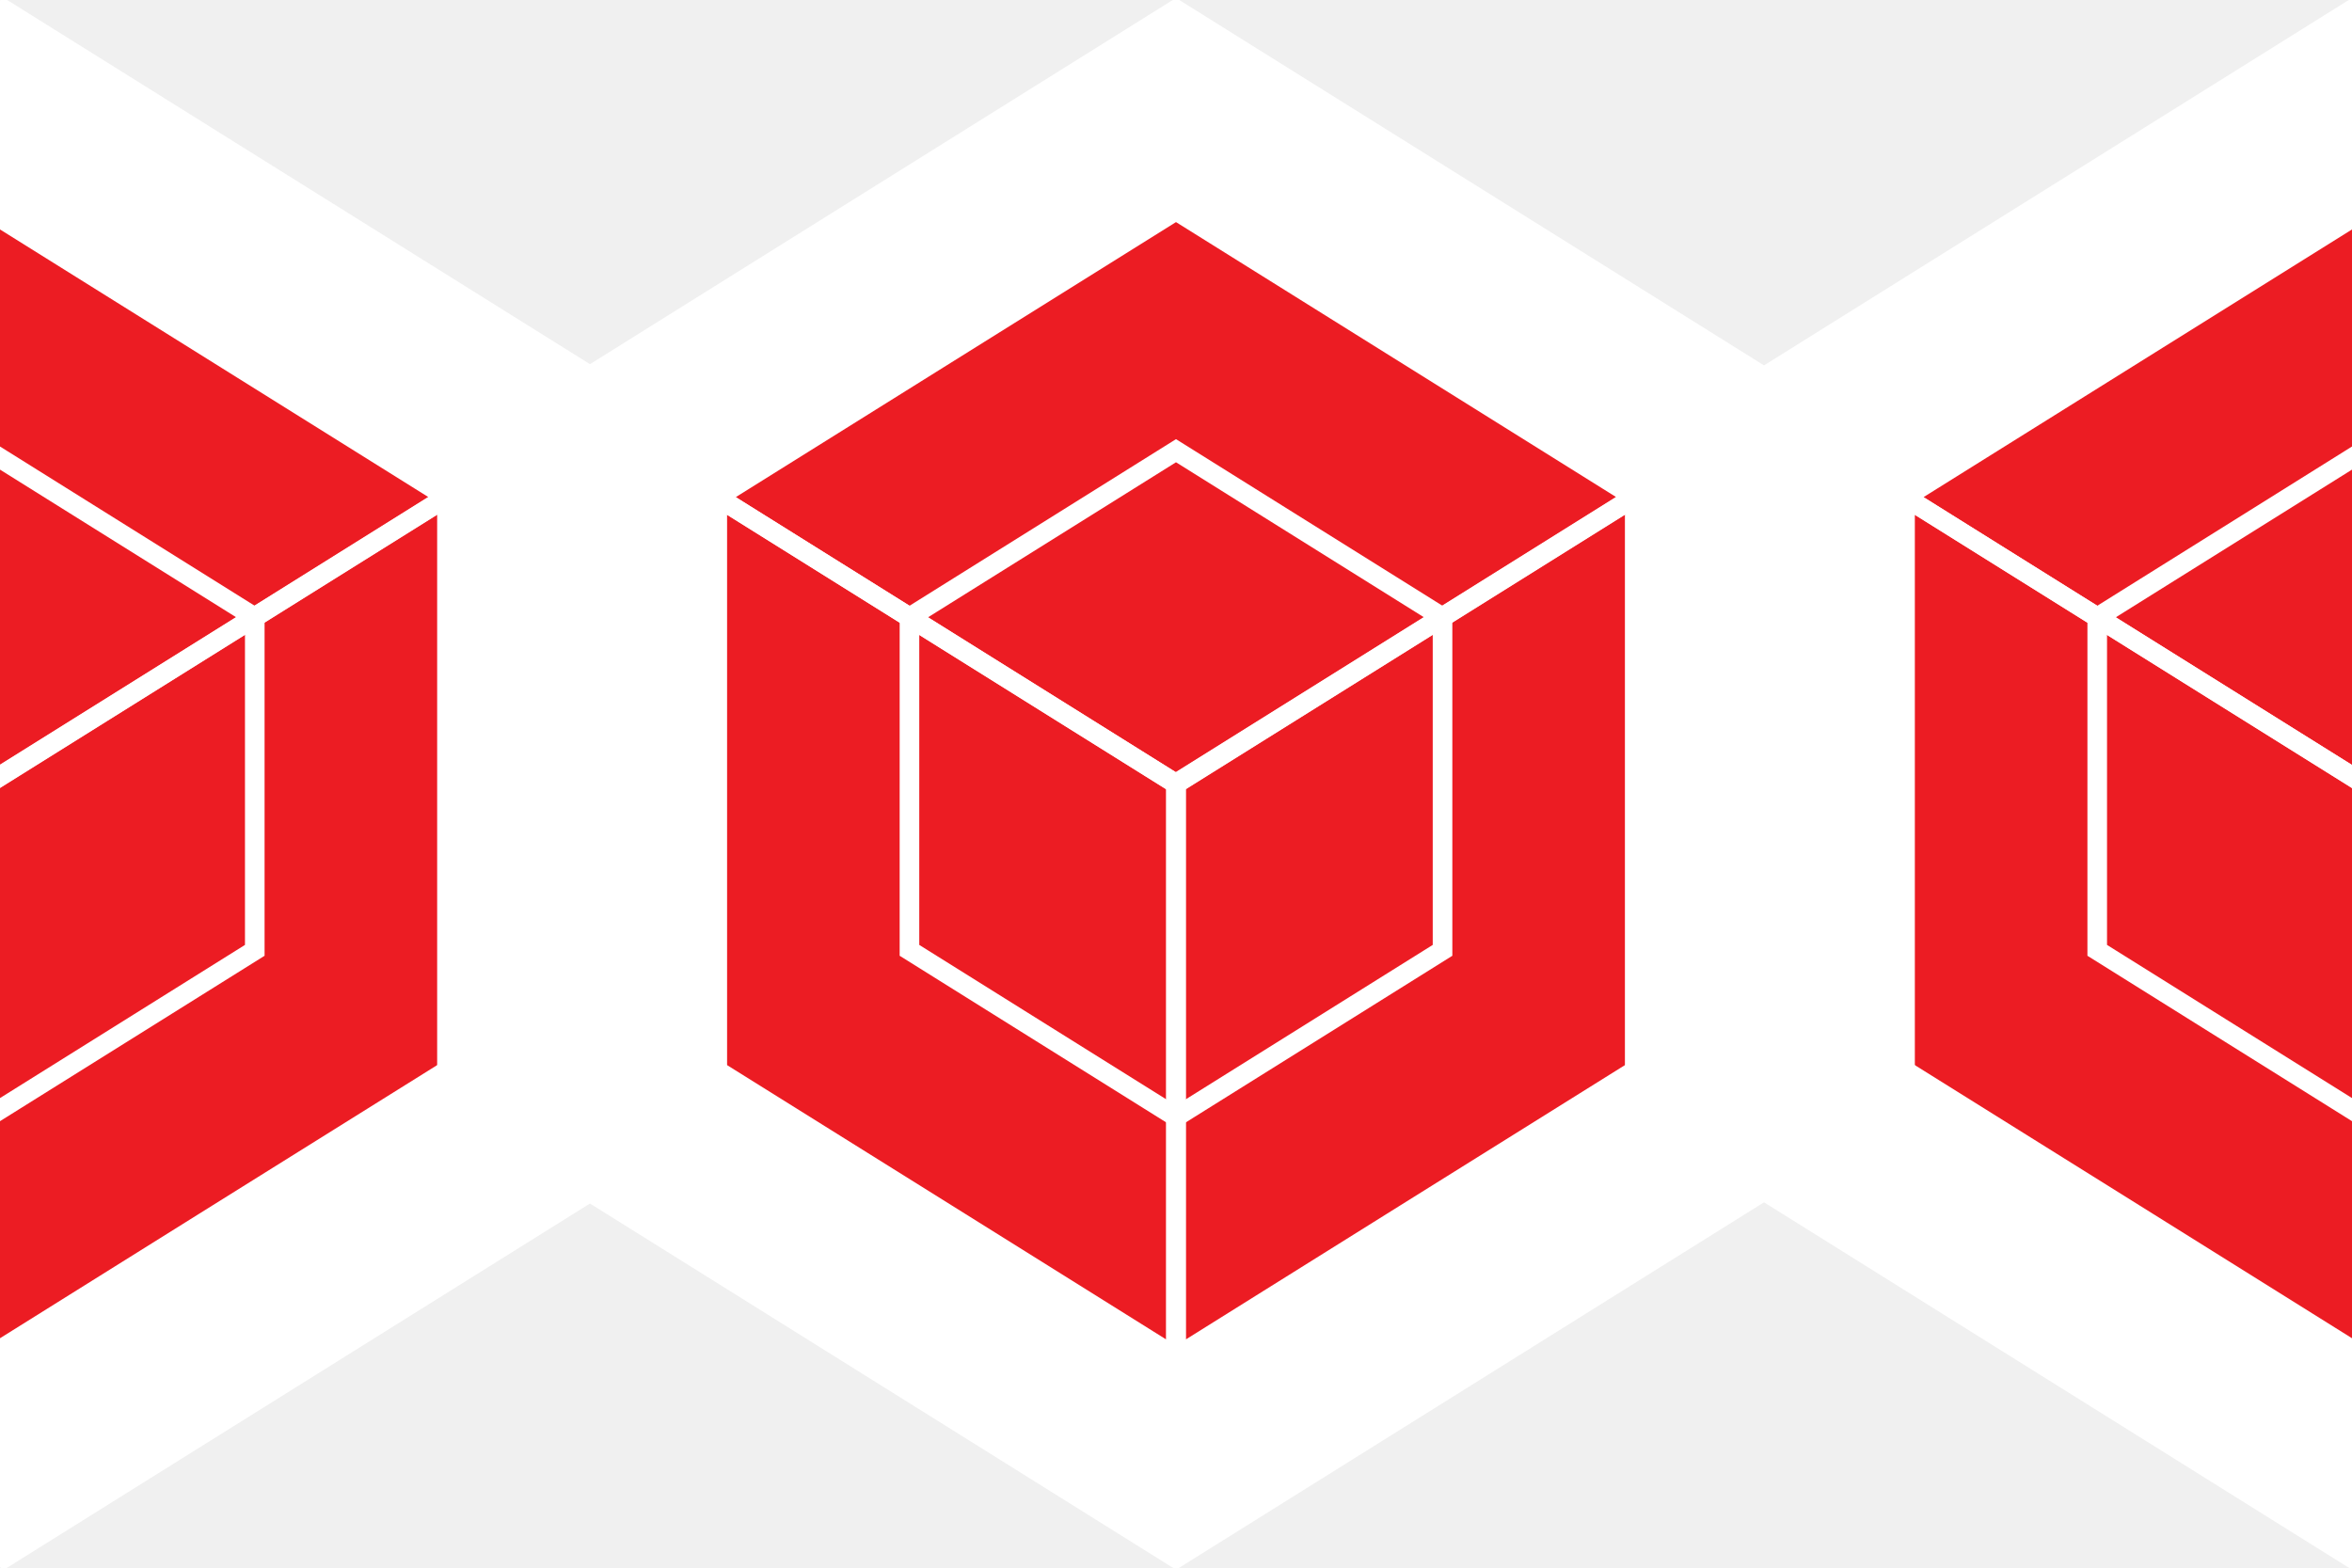
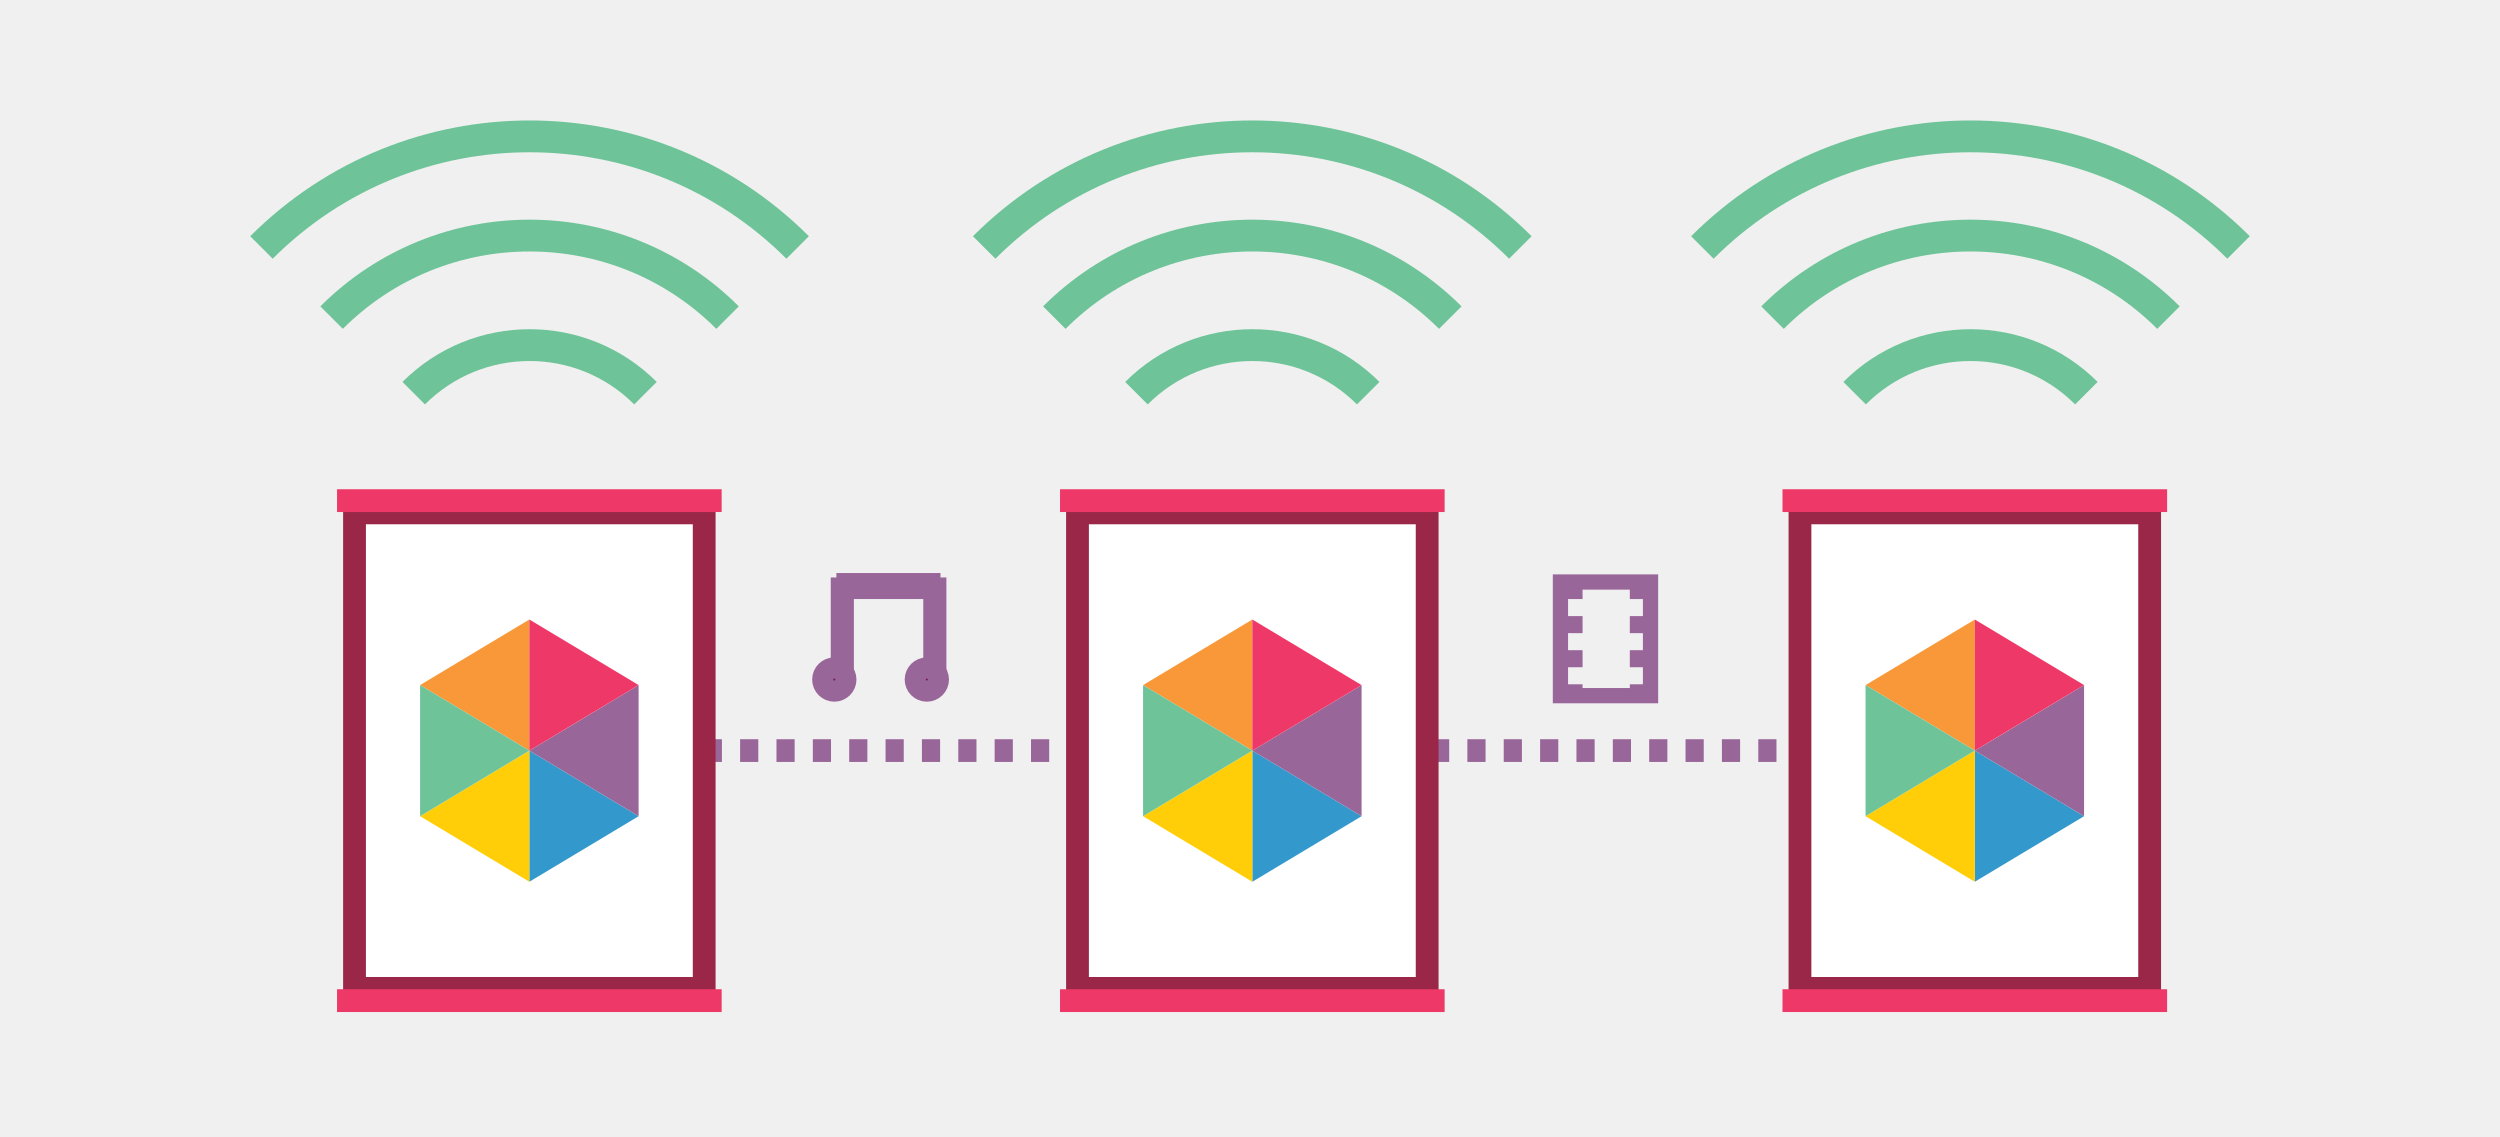
- <svg xmlns="http://www.w3.org/2000/svg" version="1.1" id="Layer_1" x="0px" y="0px" width="600px" height="400px" viewBox="-774.5 400.5 600 400" enable-background="new -774.5 400.5 600 400" xml:space="preserve">
-   <polygon fill="none" stroke="#FFFFFF" stroke-width="56" stroke-miterlimit="10" points="-340.503,684.251 -474.498,768   -608.497,684.251 -608.493,516.749 -474.498,433 -340.503,516.749 " />
+ <svg xmlns="http://www.w3.org/2000/svg" version="1.1" id="Layer_1" x="0px" y="0px" width="550px" height="250px" viewBox="0 0 550 250" enable-background="new 0 0 550 250" xml:space="preserve">
+   <line fill="none" stroke="#996699" stroke-width="5" stroke-dasharray="4" x1="314.821" y1="165.127" x2="397.093" y2="165.127" />
+   <line fill="none" stroke="#996699" stroke-width="5" stroke-dasharray="4" x1="154.822" y1="165.127" x2="237.092" y2="165.127" />
  <g>
-     <polygon fill="#FFFFFF" stroke="#EC1C23" stroke-width="58" stroke-miterlimit="10" points="-385.169,656.345 -474.5,712.155    -563.831,656.345 -563.829,544.655 -474.5,488.845 -385.169,544.655  " />
-     <polygon fill="#EC1C23" stroke="#FFFFFF" stroke-width="5" stroke-miterlimit="10" points="-406.506,642.982 -474.5,685.5    -542.494,642.982 -542.492,558.018 -474.5,515.5 -406.506,558.018  " />
+     <line fill="none" stroke="#996699" stroke-width="5.089" x1="185.31" y1="127.043" x2="185.31" y2="148.755" />
+     <line fill="none" stroke="#996699" stroke-width="5.089" x1="205.664" y1="127.043" x2="205.664" y2="148.755" />
+     <line fill="none" stroke="#996699" stroke-width="5.725" x1="184.007" y1="128.928" x2="206.905" y2="128.928" />
+     <rect x="185.31" y="148.755" fill="none" stroke="#996699" stroke-width="5.089" stroke-linecap="square" width="0" height="0" />
+     <circle fill="#6E1A45" stroke="#996699" stroke-width="4.658" stroke-linecap="square" cx="183.548" cy="149.499" r="2.544" />
+     <circle fill="#6E1A45" stroke="#996699" stroke-width="4.658" stroke-linecap="square" cx="203.902" cy="149.499" r="2.544" />
+   </g>
+   <g>
+     <rect x="343.296" y="128.043" fill="none" stroke="#996699" stroke-width="3.359" stroke-linecap="square" width="19.82" height="25.001" />
+     <line fill="none" stroke="#996699" stroke-width="3.359" stroke-dasharray="3.75" x1="346.487" y1="128.043" x2="346.487" y2="153.044" />
+     <line fill="none" stroke="#996699" stroke-width="3.359" stroke-dasharray="3.75" x1="360.237" y1="128.043" x2="360.237" y2="153.044" />
+   </g>
+   <g>
    <g>
-       <polygon fill="none" stroke="#FFFFFF" stroke-width="5" stroke-miterlimit="10" points="-474.5,600.499 -591.518,527.344     -474.5,454.222 -357.482,527.344   " />
-       <polyline fill="none" stroke="#FFFFFF" stroke-width="5" stroke-miterlimit="10" points="-474.5,600.499 -474.5,673.656     -474.5,746.778 -533.017,710.196 -591.52,673.656   " />
-       <polyline fill="none" stroke="#FFFFFF" stroke-width="5" stroke-miterlimit="10" points="-474.498,600.499 -474.498,673.656     -474.5,746.778 -415.983,710.196 -357.48,673.656   " />
-       <polyline fill="none" stroke="#FFFFFF" stroke-width="5" stroke-miterlimit="10" points="-591.52,673.656 -591.52,600.5     -591.52,527.343 -533.017,563.922 -474.5,600.5   " />
-       <polyline fill="none" stroke="#FFFFFF" stroke-width="5" stroke-miterlimit="10" points="-357.48,673.536 -357.48,600.414     -357.48,527.258 -415.983,563.836 -474.5,600.414   " />
+       <path fill="none" stroke="#6EC498" stroke-width="7" stroke-miterlimit="10" d="M57.519,54.446    c32.607-32.594,85.367-32.594,117.963,0" />
+       <path fill="none" stroke="#6EC498" stroke-width="7" stroke-miterlimit="10" d="M72.948,69.876    c24.074-24.066,63.03-24.066,87.115,0" />
+       <path fill="none" stroke="#6EC498" stroke-width="7" stroke-miterlimit="10" d="M91.018,86.498    c14.079-14.097,36.897-14.097,50.988,0" />
    </g>
  </g>
  <g>
-     <polygon fill="none" stroke="#FFFFFF" stroke-width="56" stroke-miterlimit="10" points="-40.503,684.251 -174.498,768    -308.497,684.251 -308.493,516.749 -174.498,433 -40.503,516.749  " />
-   </g>
-   <g>
-     <polygon fill="none" stroke="#FFFFFF" stroke-width="56" stroke-miterlimit="10" points="-639.503,684.251 -773.498,768    -907.497,684.251 -907.493,516.749 -773.498,433 -639.503,516.749  " />
-   </g>
-   <g>
-     <polygon fill="#FFFFFF" stroke="#EC1C23" stroke-width="58" stroke-miterlimit="10" points="-688.169,656.345 -777.5,712.155    -866.831,656.345 -866.829,544.655 -777.5,488.845 -688.169,544.655  " />
-     <polygon fill="#EC1C23" stroke="#FFFFFF" stroke-width="5" stroke-miterlimit="10" points="-709.506,642.982 -777.5,685.5    -845.494,642.982 -845.492,558.018 -777.5,515.5 -709.506,558.018  " />
    <g>
-       <polygon fill="none" stroke="#FFFFFF" stroke-width="5" stroke-miterlimit="10" points="-777.5,600.499 -894.518,527.344     -777.5,454.222 -660.482,527.344   " />
-       <polyline fill="none" stroke="#FFFFFF" stroke-width="5" stroke-miterlimit="10" points="-777.5,600.499 -777.5,673.656     -777.5,746.778 -836.017,710.196 -894.52,673.656   " />
-       <polyline fill="none" stroke="#FFFFFF" stroke-width="5" stroke-miterlimit="10" points="-777.498,600.499 -777.498,673.656     -777.5,746.778 -718.983,710.196 -660.48,673.656   " />
-       <polyline fill="none" stroke="#FFFFFF" stroke-width="5" stroke-miterlimit="10" points="-894.52,673.656 -894.52,600.5     -894.52,527.343 -836.017,563.922 -777.5,600.5   " />
-       <polyline fill="none" stroke="#FFFFFF" stroke-width="5" stroke-miterlimit="10" points="-660.48,673.536 -660.48,600.414     -660.48,527.258 -718.983,563.836 -777.5,600.414   " />
+       <path fill="none" stroke="#6EC498" stroke-width="7" stroke-miterlimit="10" d="M216.519,54.446    c32.607-32.594,85.367-32.594,117.963,0" />
+       <path fill="none" stroke="#6EC498" stroke-width="7" stroke-miterlimit="10" d="M231.948,69.876    c24.074-24.066,63.03-24.066,87.116,0" />
+       <path fill="none" stroke="#6EC498" stroke-width="7" stroke-miterlimit="10" d="M250.018,86.498    c14.079-14.097,36.897-14.097,50.988,0" />
    </g>
  </g>
  <g>
-     <polygon fill="#FFFFFF" stroke="#EC1C23" stroke-width="58" stroke-miterlimit="10" points="-82.169,656.345 -171.5,712.155    -260.831,656.345 -260.829,544.655 -171.5,488.845 -82.169,544.655  " />
-     <polygon fill="#EC1C23" stroke="#FFFFFF" stroke-width="5" stroke-miterlimit="10" points="-103.506,642.982 -171.5,685.5    -239.494,642.982 -239.492,558.018 -171.5,515.5 -103.506,558.018  " />
    <g>
-       <polygon fill="none" stroke="#FFFFFF" stroke-width="5" stroke-miterlimit="10" points="-171.5,600.499 -288.518,527.344     -171.5,454.222 -54.482,527.344   " />
-       <polyline fill="none" stroke="#FFFFFF" stroke-width="5" stroke-miterlimit="10" points="-171.5,600.499 -171.5,673.656     -171.5,746.778 -230.017,710.196 -288.52,673.656   " />
-       <polyline fill="none" stroke="#FFFFFF" stroke-width="5" stroke-miterlimit="10" points="-171.498,600.499 -171.498,673.656     -171.5,746.778 -112.983,710.196 -54.48,673.656   " />
-       <polyline fill="none" stroke="#FFFFFF" stroke-width="5" stroke-miterlimit="10" points="-288.52,673.656 -288.52,600.5     -288.52,527.343 -230.017,563.922 -171.5,600.5   " />
-       <polyline fill="none" stroke="#FFFFFF" stroke-width="5" stroke-miterlimit="10" points="-54.48,673.536 -54.48,600.414     -54.48,527.258 -112.983,563.836 -171.5,600.414   " />
+       <path fill="none" stroke="#6EC498" stroke-width="7" stroke-miterlimit="10" d="M374.519,54.446    c32.607-32.594,85.367-32.594,117.963,0" />
+       <path fill="none" stroke="#6EC498" stroke-width="7" stroke-miterlimit="10" d="M389.948,69.876    c24.073-24.066,63.029-24.066,87.115,0" />
+       <path fill="none" stroke="#6EC498" stroke-width="7" stroke-miterlimit="10" d="M408.018,86.498    c14.079-14.097,36.897-14.097,50.988,0" />
+     </g>
+   </g>
+   <g>
+     <g>
+       <g>
+         <rect x="77.994" y="112.832" fill="#FFFFFF" stroke="#9A2747" stroke-width="5.013" stroke-miterlimit="10" width="76.927" height="104.614" />
+         <line fill="none" stroke="#EE3968" stroke-width="5.013" stroke-miterlimit="10" x1="74.148" y1="110.141" x2="158.765" y2="110.141" />
+         <line fill="none" stroke="#EE3968" stroke-width="5.013" stroke-miterlimit="10" x1="74.148" y1="220.14" x2="158.765" y2="220.14" />
+       </g>
+       <g>
+         <polygon fill="#3399CC" points="116.456,165.141 128.478,172.353 140.493,179.563 128.476,186.775 116.456,193.987      116.456,179.563    " />
+         <polygon fill="#996699" points="140.493,150.718 128.487,157.929 116.456,165.141 128.476,172.353 140.493,179.563      140.493,165.141    " />
+         <polygon fill="#F89839" points="116.458,136.294 104.437,143.506 92.417,150.718 104.437,157.929 116.458,165.141      116.458,150.718    " />
+         <polygon fill="#EE3968" points="116.456,136.294 128.474,143.506 140.493,150.718 128.476,157.929 116.456,165.141      116.456,150.718    " />
+         <polygon fill="#FFCE09" points="116.458,165.141 104.437,172.353 92.417,179.563 104.437,186.775 116.458,193.987      116.458,179.563    " />
+         <polygon fill="#6EC498" points="92.419,150.718 104.437,157.929 116.456,165.141 104.438,172.353 92.419,179.563 92.419,165.141         " />
+       </g>
+     </g>
+     <g>
+       <g>
+         <rect x="237.049" y="112.833" fill="#FFFFFF" stroke="#9A2747" stroke-width="5.013" stroke-miterlimit="10" width="76.927" height="104.615" />
+         <line fill="none" stroke="#EE3968" stroke-width="5.013" stroke-miterlimit="10" x1="233.204" y1="110.141" x2="317.82" y2="110.141" />
+         <line fill="none" stroke="#EE3968" stroke-width="5.013" stroke-miterlimit="10" x1="233.204" y1="220.141" x2="317.82" y2="220.141" />
+       </g>
+       <g>
+         <polygon fill="#3399CC" points="275.512,165.141 287.533,172.354 299.549,179.564 287.531,186.775 275.512,193.988      275.512,179.564    " />
+         <polygon fill="#996699" points="299.549,150.719 287.543,157.93 275.512,165.141 287.531,172.354 299.549,179.564      299.549,165.141    " />
+         <polygon fill="#F89839" points="275.514,136.295 263.492,143.506 251.473,150.719 263.492,157.93 275.514,165.141      275.514,150.719    " />
+         <polygon fill="#EE3968" points="275.512,136.295 287.529,143.506 299.549,150.719 287.531,157.93 275.512,165.141      275.512,150.719    " />
+         <polygon fill="#FFCE09" points="275.514,165.141 263.492,172.354 251.473,179.564 263.492,186.775 275.514,193.988      275.514,179.564    " />
+         <polygon fill="#6EC498" points="251.475,150.719 263.492,157.93 275.512,165.141 263.494,172.354 251.475,179.564      251.475,165.141    " />
+       </g>
+     </g>
+     <g>
+       <g>
+         <rect x="395.994" y="112.833" fill="#FFFFFF" stroke="#9A2747" stroke-width="5.013" stroke-miterlimit="10" width="76.928" height="104.614" />
+         <line fill="none" stroke="#EE3968" stroke-width="5.013" stroke-miterlimit="10" x1="392.148" y1="110.142" x2="476.766" y2="110.142" />
+         <line fill="none" stroke="#EE3968" stroke-width="5.013" stroke-miterlimit="10" x1="392.148" y1="220.141" x2="476.766" y2="220.141" />
+       </g>
+       <g>
+         <polygon fill="#3399CC" points="434.457,165.141 446.479,172.354 458.494,179.564 446.477,186.775 434.457,193.988      434.457,179.564    " />
+         <polygon fill="#996699" points="458.494,150.719 446.488,157.93 434.457,165.141 446.477,172.354 458.494,179.564      458.494,165.141    " />
+         <polygon fill="#F89839" points="434.459,136.295 422.438,143.506 410.418,150.719 422.438,157.93 434.459,165.141      434.459,150.719    " />
+         <polygon fill="#EE3968" points="434.457,136.295 446.475,143.506 458.494,150.719 446.477,157.93 434.457,165.141      434.457,150.719    " />
+         <polygon fill="#FFCE09" points="434.459,165.141 422.438,172.354 410.418,179.564 422.438,186.775 434.459,193.988      434.459,179.564    " />
+         <polygon fill="#6EC498" points="410.42,150.719 422.438,157.93 434.457,165.141 422.439,172.354 410.42,179.564 410.42,165.141         " />
+       </g>
    </g>
  </g>
</svg>
